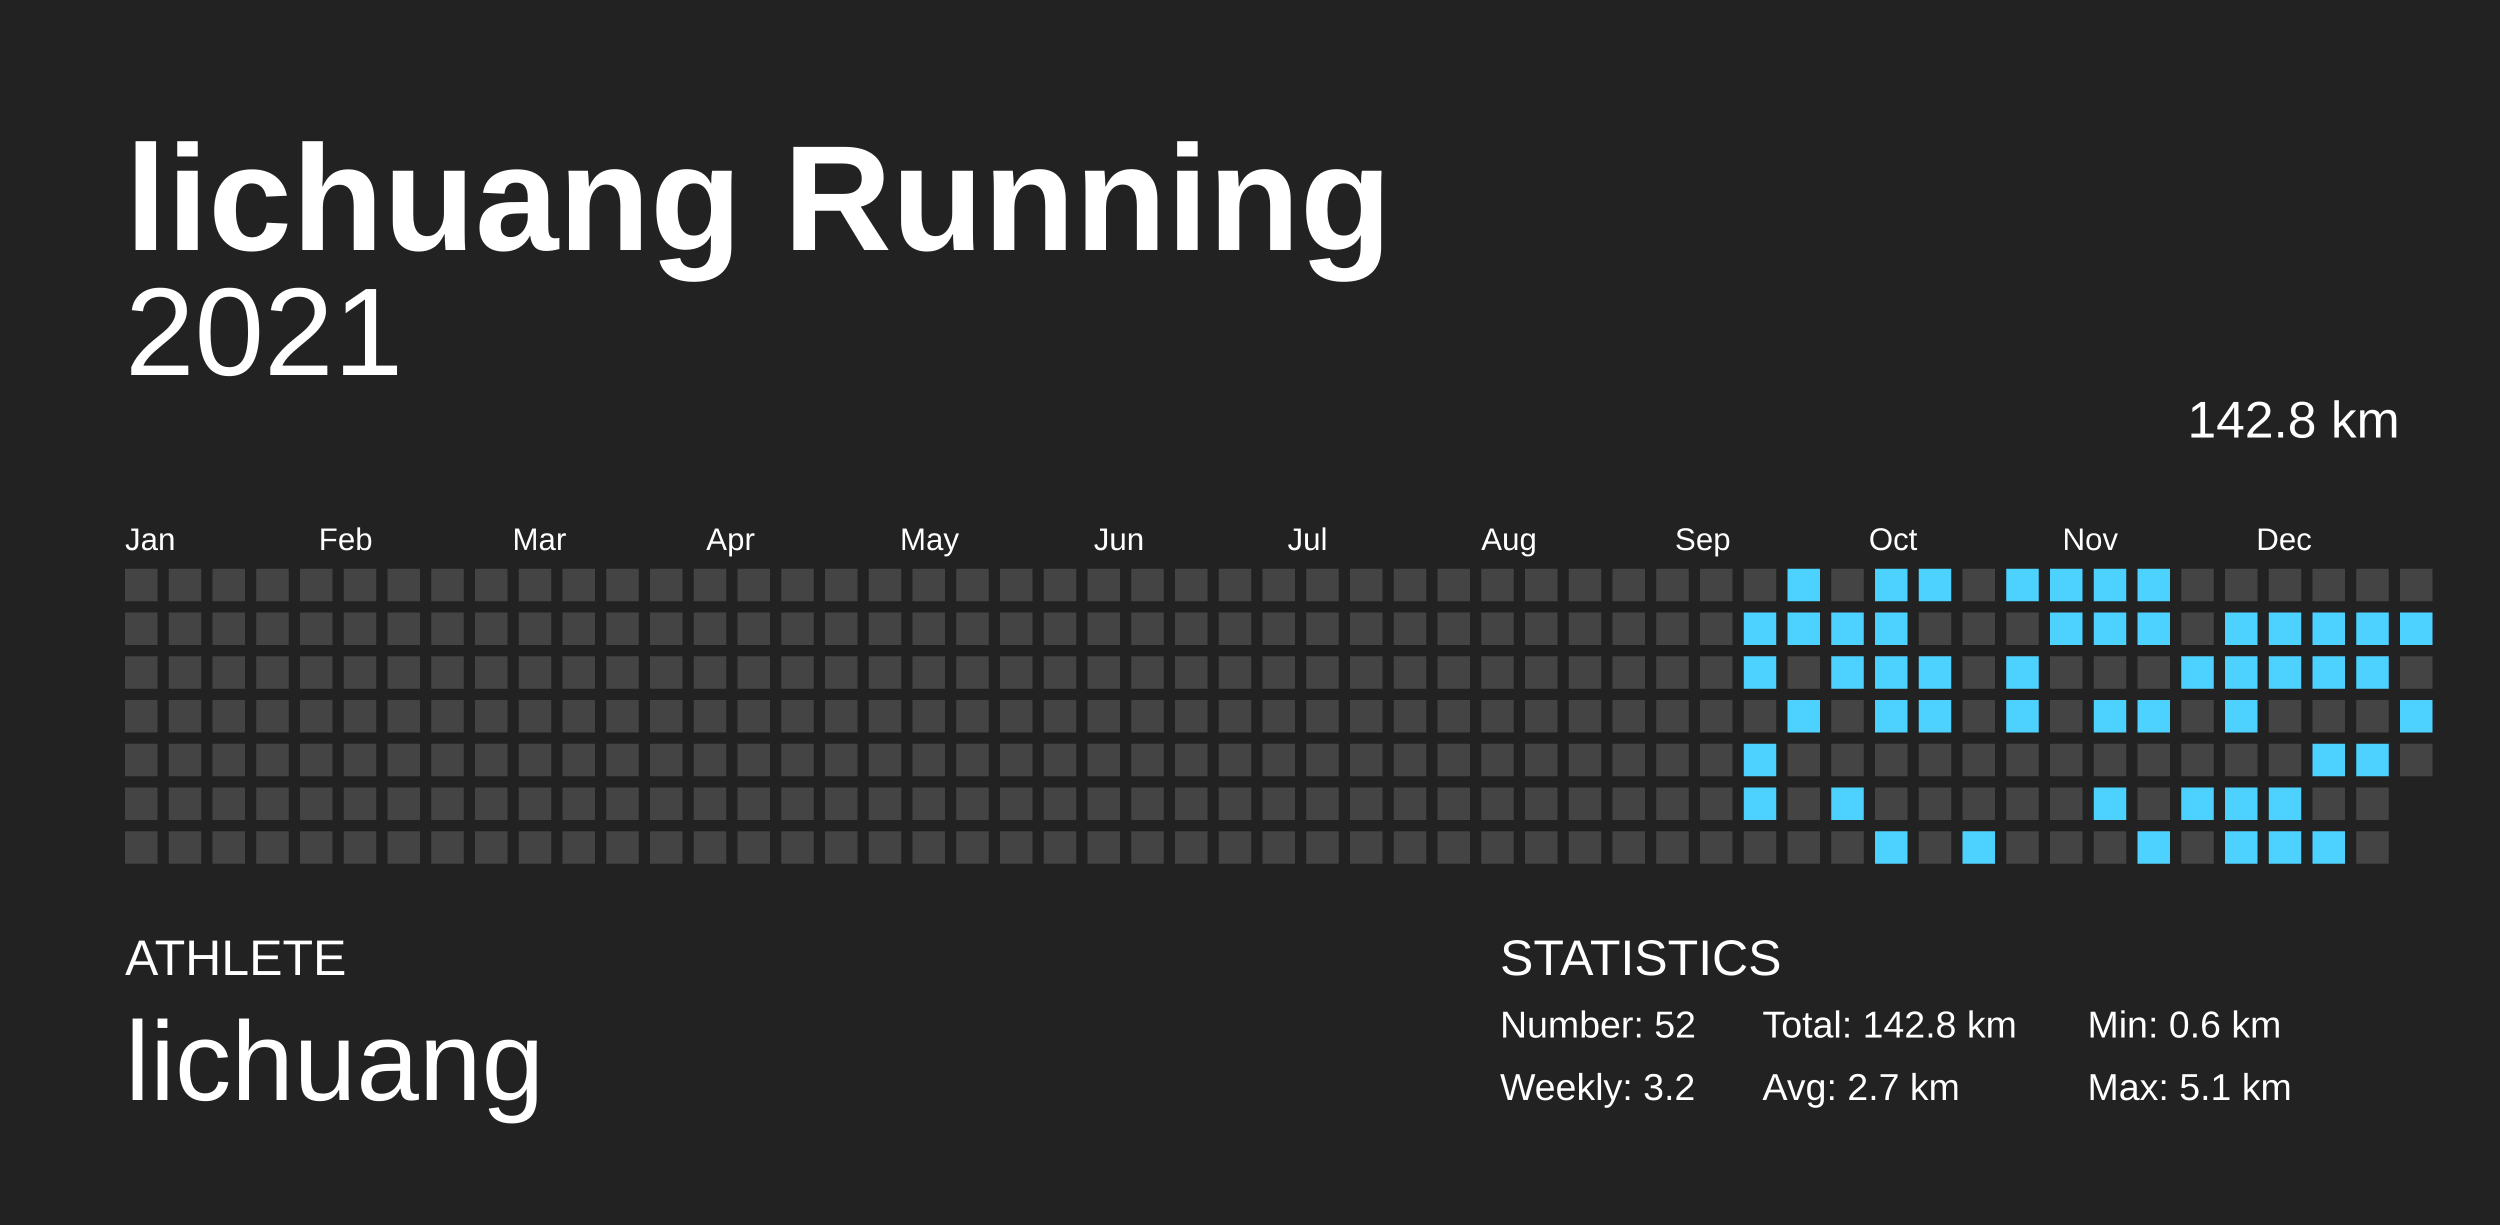
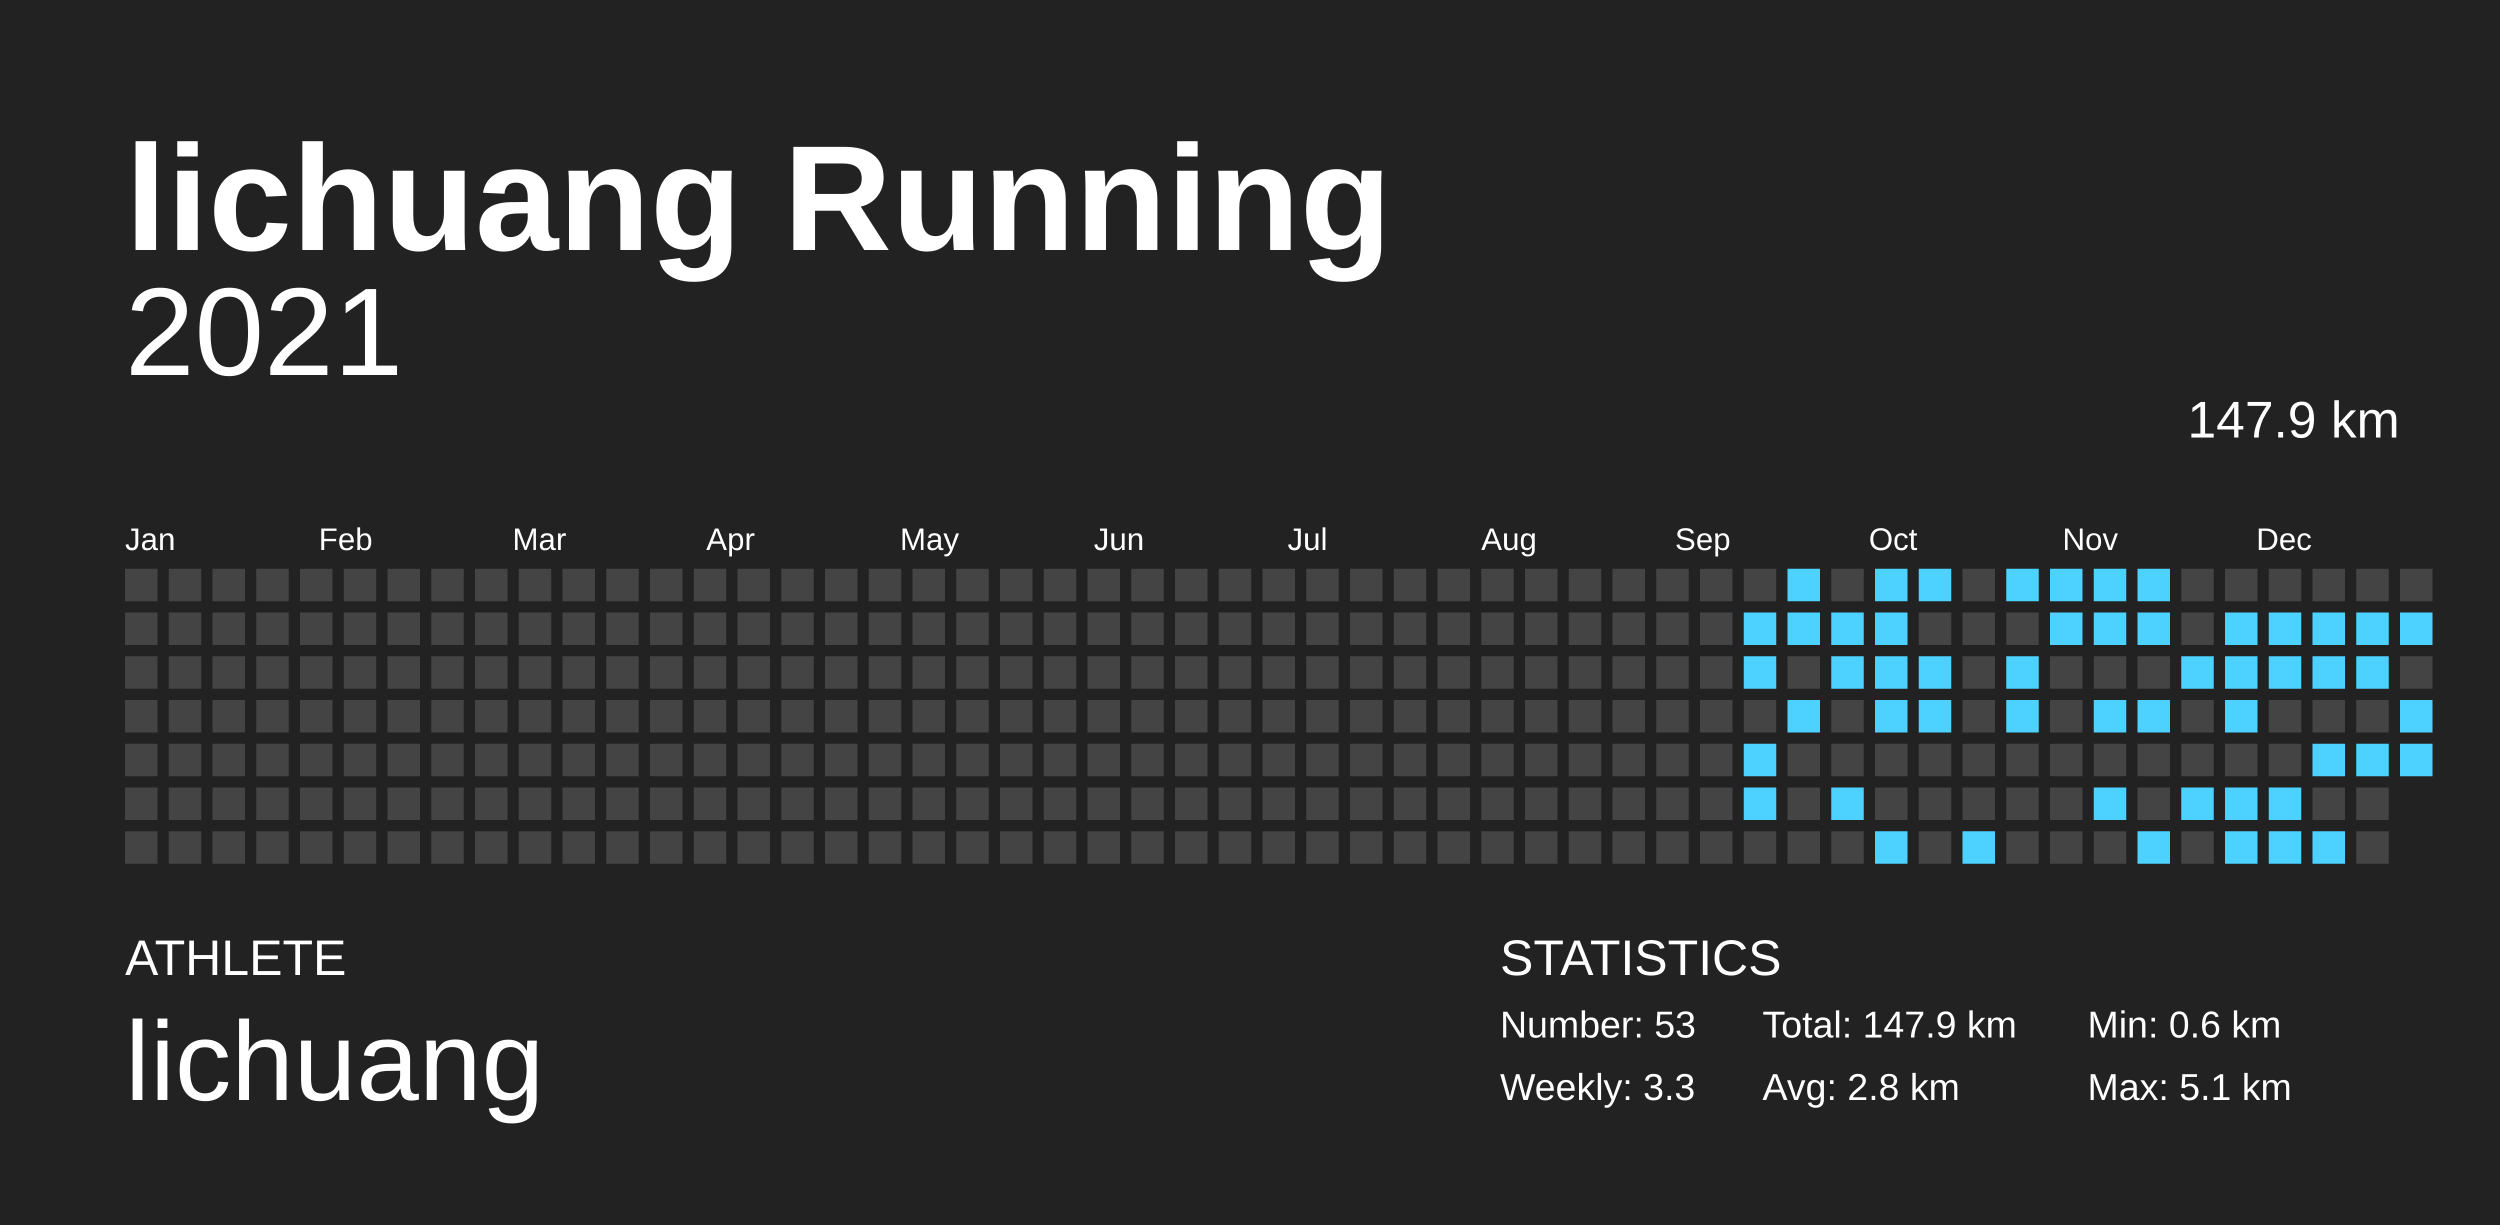
<svg xmlns="http://www.w3.org/2000/svg" baseProfile="full" height="98mm" version="1.1" viewBox="0,0,200,98" width="200mm">
  <defs />
  <rect fill="#222222" height="98" width="200" x="0" y="0" />
  <text fill="#FFFFFF" style="font-size:12px; font-family:Arial; font-weight:bold;" x="10" y="20">lichuang Running</text>
  <text fill="#FFFFFF" style="font-size:4px; font-family:Arial" x="10" y="78">ATHLETE</text>
  <text fill="#FFFFFF" style="font-size:9px; font-family:Arial" x="10" y="88">lichuang</text>
  <text fill="#FFFFFF" style="font-size:4px; font-family:Arial" x="120" y="78">STATISTICS</text>
-   <text fill="#FFFFFF" style="font-size:3px; font-family:Arial" x="120" y="83">Number: 52</text>
-   <text fill="#FFFFFF" style="font-size:3px; font-family:Arial" x="120" y="88">Weekly: 3.2</text>
-   <text fill="#FFFFFF" style="font-size:3px; font-family:Arial" x="141" y="83">Total: 142.8 km</text>
-   <text fill="#FFFFFF" style="font-size:3px; font-family:Arial" x="141" y="88">Avg: 2.7 km</text>
+   <text fill="#FFFFFF" style="font-size:3px; font-family:Arial" x="120" y="83">Number: 53</text>
+   <text fill="#FFFFFF" style="font-size:3px; font-family:Arial" x="120" y="88">Weekly: 3.3</text>
+   <text fill="#FFFFFF" style="font-size:3px; font-family:Arial" x="141" y="83">Total: 147.9 km</text>
+   <text fill="#FFFFFF" style="font-size:3px; font-family:Arial" x="141" y="88">Avg: 2.8 km</text>
  <text fill="#FFFFFF" style="font-size:3px; font-family:Arial" x="167" y="83">Min: 0.6 km</text>
  <text fill="#FFFFFF" style="font-size:3px; font-family:Arial" x="167" y="88">Max: 5.1 km</text>
  <text alignment-baseline="hanging" fill="#FFFFFF" style="font-size:10.0px; font-family:Arial;" x="10" y="30">2021</text>
-   <text alignment-baseline="hanging" fill="#FFFFFF" style="font-size:4.125px; font-family:Arial;" x="175" y="35">142.8 km</text>
+   <text alignment-baseline="hanging" fill="#FFFFFF" style="font-size:4.125px; font-family:Arial;" x="175" y="35">147.9 km</text>
  <text fill="#FFFFFF" style="font-size:2.5px; font-family:Arial" x="10.0" y="44">Jan</text>
  <text fill="#FFFFFF" style="font-size:2.5px; font-family:Arial" x="25.5" y="44">Feb</text>
  <text fill="#FFFFFF" style="font-size:2.5px; font-family:Arial" x="41.0" y="44">Mar</text>
  <text fill="#FFFFFF" style="font-size:2.5px; font-family:Arial" x="56.5" y="44">Apr</text>
  <text fill="#FFFFFF" style="font-size:2.5px; font-family:Arial" x="72.0" y="44">May</text>
  <text fill="#FFFFFF" style="font-size:2.5px; font-family:Arial" x="87.5" y="44">Jun</text>
  <text fill="#FFFFFF" style="font-size:2.5px; font-family:Arial" x="103.0" y="44">Jul</text>
  <text fill="#FFFFFF" style="font-size:2.5px; font-family:Arial" x="118.5" y="44">Aug</text>
  <text fill="#FFFFFF" style="font-size:2.5px; font-family:Arial" x="134.0" y="44">Sep</text>
  <text fill="#FFFFFF" style="font-size:2.5px; font-family:Arial" x="149.5" y="44">Oct</text>
  <text fill="#FFFFFF" style="font-size:2.5px; font-family:Arial" x="165.0" y="44">Nov</text>
  <text fill="#FFFFFF" style="font-size:2.5px; font-family:Arial" x="180.5" y="44">Dec</text>
  <rect fill="#444444" height="2.6" width="2.6" x="10.0" y="45.5" />
  <rect fill="#444444" height="2.6" width="2.6" x="10.0" y="49.0" />
  <rect fill="#444444" height="2.6" width="2.6" x="10.0" y="52.5" />
  <rect fill="#444444" height="2.6" width="2.6" x="10.0" y="56.0" />
  <rect fill="#444444" height="2.6" width="2.6" x="10.0" y="59.5" />
  <rect fill="#444444" height="2.6" width="2.6" x="10.0" y="63.0" />
  <rect fill="#444444" height="2.6" width="2.6" x="10.0" y="66.5" />
  <rect fill="#444444" height="2.6" width="2.6" x="13.5" y="45.5" />
  <rect fill="#444444" height="2.6" width="2.6" x="13.5" y="49.0" />
  <rect fill="#444444" height="2.6" width="2.6" x="13.5" y="52.5" />
  <rect fill="#444444" height="2.6" width="2.6" x="13.5" y="56.0" />
  <rect fill="#444444" height="2.6" width="2.6" x="13.5" y="59.5" />
  <rect fill="#444444" height="2.6" width="2.6" x="13.5" y="63.0" />
  <rect fill="#444444" height="2.6" width="2.6" x="13.5" y="66.5" />
  <rect fill="#444444" height="2.6" width="2.6" x="17.0" y="45.5" />
  <rect fill="#444444" height="2.6" width="2.6" x="17.0" y="49.0" />
  <rect fill="#444444" height="2.6" width="2.6" x="17.0" y="52.5" />
  <rect fill="#444444" height="2.6" width="2.6" x="17.0" y="56.0" />
  <rect fill="#444444" height="2.6" width="2.6" x="17.0" y="59.5" />
  <rect fill="#444444" height="2.6" width="2.6" x="17.0" y="63.0" />
  <rect fill="#444444" height="2.6" width="2.6" x="17.0" y="66.5" />
  <rect fill="#444444" height="2.6" width="2.6" x="20.5" y="45.5" />
  <rect fill="#444444" height="2.6" width="2.6" x="20.5" y="49.0" />
  <rect fill="#444444" height="2.6" width="2.6" x="20.5" y="52.5" />
  <rect fill="#444444" height="2.6" width="2.6" x="20.5" y="56.0" />
  <rect fill="#444444" height="2.6" width="2.6" x="20.5" y="59.5" />
  <rect fill="#444444" height="2.6" width="2.6" x="20.5" y="63.0" />
  <rect fill="#444444" height="2.6" width="2.6" x="20.5" y="66.5" />
  <rect fill="#444444" height="2.6" width="2.6" x="24.0" y="45.5" />
  <rect fill="#444444" height="2.6" width="2.6" x="24.0" y="49.0" />
  <rect fill="#444444" height="2.6" width="2.6" x="24.0" y="52.5" />
  <rect fill="#444444" height="2.6" width="2.6" x="24.0" y="56.0" />
  <rect fill="#444444" height="2.6" width="2.6" x="24.0" y="59.5" />
  <rect fill="#444444" height="2.6" width="2.6" x="24.0" y="63.0" />
  <rect fill="#444444" height="2.6" width="2.6" x="24.0" y="66.5" />
  <rect fill="#444444" height="2.6" width="2.6" x="27.5" y="45.5" />
  <rect fill="#444444" height="2.6" width="2.6" x="27.5" y="49.0" />
  <rect fill="#444444" height="2.6" width="2.6" x="27.5" y="52.5" />
  <rect fill="#444444" height="2.6" width="2.6" x="27.5" y="56.0" />
  <rect fill="#444444" height="2.6" width="2.6" x="27.5" y="59.5" />
  <rect fill="#444444" height="2.6" width="2.6" x="27.5" y="63.0" />
  <rect fill="#444444" height="2.6" width="2.6" x="27.5" y="66.5" />
  <rect fill="#444444" height="2.6" width="2.6" x="31.0" y="45.5" />
  <rect fill="#444444" height="2.6" width="2.6" x="31.0" y="49.0" />
  <rect fill="#444444" height="2.6" width="2.6" x="31.0" y="52.5" />
  <rect fill="#444444" height="2.6" width="2.6" x="31.0" y="56.0" />
  <rect fill="#444444" height="2.6" width="2.6" x="31.0" y="59.5" />
  <rect fill="#444444" height="2.6" width="2.6" x="31.0" y="63.0" />
  <rect fill="#444444" height="2.6" width="2.6" x="31.0" y="66.5" />
  <rect fill="#444444" height="2.6" width="2.6" x="34.5" y="45.5" />
  <rect fill="#444444" height="2.6" width="2.6" x="34.5" y="49.0" />
  <rect fill="#444444" height="2.6" width="2.6" x="34.5" y="52.5" />
  <rect fill="#444444" height="2.6" width="2.6" x="34.5" y="56.0" />
  <rect fill="#444444" height="2.6" width="2.6" x="34.5" y="59.5" />
  <rect fill="#444444" height="2.6" width="2.6" x="34.5" y="63.0" />
  <rect fill="#444444" height="2.6" width="2.6" x="34.5" y="66.5" />
  <rect fill="#444444" height="2.6" width="2.6" x="38.0" y="45.5" />
  <rect fill="#444444" height="2.6" width="2.6" x="38.0" y="49.0" />
  <rect fill="#444444" height="2.6" width="2.6" x="38.0" y="52.5" />
  <rect fill="#444444" height="2.6" width="2.6" x="38.0" y="56.0" />
  <rect fill="#444444" height="2.6" width="2.6" x="38.0" y="59.5" />
  <rect fill="#444444" height="2.6" width="2.6" x="38.0" y="63.0" />
  <rect fill="#444444" height="2.6" width="2.6" x="38.0" y="66.5" />
  <rect fill="#444444" height="2.6" width="2.6" x="41.5" y="45.5" />
  <rect fill="#444444" height="2.6" width="2.6" x="41.5" y="49.0" />
  <rect fill="#444444" height="2.6" width="2.6" x="41.5" y="52.5" />
  <rect fill="#444444" height="2.6" width="2.6" x="41.5" y="56.0" />
  <rect fill="#444444" height="2.6" width="2.6" x="41.5" y="59.5" />
  <rect fill="#444444" height="2.6" width="2.6" x="41.5" y="63.0" />
  <rect fill="#444444" height="2.6" width="2.6" x="41.5" y="66.5" />
  <rect fill="#444444" height="2.6" width="2.6" x="45.0" y="45.5" />
  <rect fill="#444444" height="2.6" width="2.6" x="45.0" y="49.0" />
  <rect fill="#444444" height="2.6" width="2.6" x="45.0" y="52.5" />
  <rect fill="#444444" height="2.6" width="2.6" x="45.0" y="56.0" />
  <rect fill="#444444" height="2.6" width="2.6" x="45.0" y="59.5" />
  <rect fill="#444444" height="2.6" width="2.6" x="45.0" y="63.0" />
  <rect fill="#444444" height="2.6" width="2.6" x="45.0" y="66.5" />
  <rect fill="#444444" height="2.6" width="2.6" x="48.5" y="45.5" />
  <rect fill="#444444" height="2.6" width="2.6" x="48.5" y="49.0" />
  <rect fill="#444444" height="2.6" width="2.6" x="48.5" y="52.5" />
  <rect fill="#444444" height="2.6" width="2.6" x="48.5" y="56.0" />
  <rect fill="#444444" height="2.6" width="2.6" x="48.5" y="59.5" />
  <rect fill="#444444" height="2.6" width="2.6" x="48.5" y="63.0" />
  <rect fill="#444444" height="2.6" width="2.6" x="48.5" y="66.5" />
  <rect fill="#444444" height="2.6" width="2.6" x="52.0" y="45.5" />
  <rect fill="#444444" height="2.6" width="2.6" x="52.0" y="49.0" />
  <rect fill="#444444" height="2.6" width="2.6" x="52.0" y="52.5" />
  <rect fill="#444444" height="2.6" width="2.6" x="52.0" y="56.0" />
  <rect fill="#444444" height="2.6" width="2.6" x="52.0" y="59.5" />
  <rect fill="#444444" height="2.6" width="2.6" x="52.0" y="63.0" />
  <rect fill="#444444" height="2.6" width="2.6" x="52.0" y="66.5" />
  <rect fill="#444444" height="2.6" width="2.6" x="55.5" y="45.5" />
  <rect fill="#444444" height="2.6" width="2.6" x="55.5" y="49.0" />
  <rect fill="#444444" height="2.6" width="2.6" x="55.5" y="52.5" />
  <rect fill="#444444" height="2.6" width="2.6" x="55.5" y="56.0" />
  <rect fill="#444444" height="2.6" width="2.6" x="55.5" y="59.5" />
  <rect fill="#444444" height="2.6" width="2.6" x="55.5" y="63.0" />
  <rect fill="#444444" height="2.6" width="2.6" x="55.5" y="66.5" />
  <rect fill="#444444" height="2.6" width="2.6" x="59.0" y="45.5" />
  <rect fill="#444444" height="2.6" width="2.6" x="59.0" y="49.0" />
  <rect fill="#444444" height="2.6" width="2.6" x="59.0" y="52.5" />
  <rect fill="#444444" height="2.6" width="2.6" x="59.0" y="56.0" />
  <rect fill="#444444" height="2.6" width="2.6" x="59.0" y="59.5" />
  <rect fill="#444444" height="2.6" width="2.6" x="59.0" y="63.0" />
  <rect fill="#444444" height="2.6" width="2.6" x="59.0" y="66.5" />
  <rect fill="#444444" height="2.6" width="2.6" x="62.5" y="45.5" />
  <rect fill="#444444" height="2.6" width="2.6" x="62.5" y="49.0" />
  <rect fill="#444444" height="2.6" width="2.6" x="62.5" y="52.5" />
  <rect fill="#444444" height="2.6" width="2.6" x="62.5" y="56.0" />
  <rect fill="#444444" height="2.6" width="2.6" x="62.5" y="59.5" />
  <rect fill="#444444" height="2.6" width="2.6" x="62.5" y="63.0" />
  <rect fill="#444444" height="2.6" width="2.6" x="62.5" y="66.5" />
  <rect fill="#444444" height="2.6" width="2.6" x="66.0" y="45.5" />
  <rect fill="#444444" height="2.6" width="2.6" x="66.0" y="49.0" />
  <rect fill="#444444" height="2.6" width="2.6" x="66.0" y="52.5" />
  <rect fill="#444444" height="2.6" width="2.6" x="66.0" y="56.0" />
  <rect fill="#444444" height="2.6" width="2.6" x="66.0" y="59.5" />
  <rect fill="#444444" height="2.6" width="2.6" x="66.0" y="63.0" />
  <rect fill="#444444" height="2.6" width="2.6" x="66.0" y="66.5" />
  <rect fill="#444444" height="2.6" width="2.6" x="69.5" y="45.5" />
  <rect fill="#444444" height="2.6" width="2.6" x="69.5" y="49.0" />
  <rect fill="#444444" height="2.6" width="2.6" x="69.5" y="52.5" />
  <rect fill="#444444" height="2.6" width="2.6" x="69.5" y="56.0" />
  <rect fill="#444444" height="2.6" width="2.6" x="69.5" y="59.5" />
  <rect fill="#444444" height="2.6" width="2.6" x="69.5" y="63.0" />
  <rect fill="#444444" height="2.6" width="2.6" x="69.5" y="66.5" />
  <rect fill="#444444" height="2.6" width="2.6" x="73.0" y="45.5" />
  <rect fill="#444444" height="2.6" width="2.6" x="73.0" y="49.0" />
  <rect fill="#444444" height="2.6" width="2.6" x="73.0" y="52.5" />
  <rect fill="#444444" height="2.6" width="2.6" x="73.0" y="56.0" />
  <rect fill="#444444" height="2.6" width="2.6" x="73.0" y="59.5" />
  <rect fill="#444444" height="2.6" width="2.6" x="73.0" y="63.0" />
  <rect fill="#444444" height="2.6" width="2.6" x="73.0" y="66.5" />
  <rect fill="#444444" height="2.6" width="2.6" x="76.5" y="45.5" />
  <rect fill="#444444" height="2.6" width="2.6" x="76.5" y="49.0" />
  <rect fill="#444444" height="2.6" width="2.6" x="76.5" y="52.5" />
  <rect fill="#444444" height="2.6" width="2.6" x="76.5" y="56.0" />
  <rect fill="#444444" height="2.6" width="2.6" x="76.5" y="59.5" />
  <rect fill="#444444" height="2.6" width="2.6" x="76.5" y="63.0" />
  <rect fill="#444444" height="2.6" width="2.6" x="76.5" y="66.5" />
  <rect fill="#444444" height="2.6" width="2.6" x="80.0" y="45.5" />
  <rect fill="#444444" height="2.6" width="2.6" x="80.0" y="49.0" />
  <rect fill="#444444" height="2.6" width="2.6" x="80.0" y="52.5" />
  <rect fill="#444444" height="2.6" width="2.6" x="80.0" y="56.0" />
  <rect fill="#444444" height="2.6" width="2.6" x="80.0" y="59.5" />
  <rect fill="#444444" height="2.6" width="2.6" x="80.0" y="63.0" />
  <rect fill="#444444" height="2.6" width="2.6" x="80.0" y="66.5" />
  <rect fill="#444444" height="2.6" width="2.6" x="83.5" y="45.5" />
  <rect fill="#444444" height="2.6" width="2.6" x="83.5" y="49.0" />
  <rect fill="#444444" height="2.6" width="2.6" x="83.5" y="52.5" />
  <rect fill="#444444" height="2.6" width="2.6" x="83.5" y="56.0" />
  <rect fill="#444444" height="2.6" width="2.6" x="83.5" y="59.5" />
  <rect fill="#444444" height="2.6" width="2.6" x="83.5" y="63.0" />
  <rect fill="#444444" height="2.6" width="2.6" x="83.5" y="66.5" />
  <rect fill="#444444" height="2.6" width="2.6" x="87.0" y="45.5" />
  <rect fill="#444444" height="2.6" width="2.6" x="87.0" y="49.0" />
  <rect fill="#444444" height="2.6" width="2.6" x="87.0" y="52.5" />
  <rect fill="#444444" height="2.6" width="2.6" x="87.0" y="56.0" />
  <rect fill="#444444" height="2.6" width="2.6" x="87.0" y="59.5" />
  <rect fill="#444444" height="2.6" width="2.6" x="87.0" y="63.0" />
  <rect fill="#444444" height="2.6" width="2.6" x="87.0" y="66.5" />
  <rect fill="#444444" height="2.6" width="2.6" x="90.5" y="45.5" />
  <rect fill="#444444" height="2.6" width="2.6" x="90.5" y="49.0" />
  <rect fill="#444444" height="2.6" width="2.6" x="90.5" y="52.5" />
  <rect fill="#444444" height="2.6" width="2.6" x="90.5" y="56.0" />
  <rect fill="#444444" height="2.6" width="2.6" x="90.5" y="59.5" />
  <rect fill="#444444" height="2.6" width="2.6" x="90.5" y="63.0" />
  <rect fill="#444444" height="2.6" width="2.6" x="90.5" y="66.5" />
  <rect fill="#444444" height="2.6" width="2.6" x="94.0" y="45.5" />
  <rect fill="#444444" height="2.6" width="2.6" x="94.0" y="49.0" />
  <rect fill="#444444" height="2.6" width="2.6" x="94.0" y="52.5" />
  <rect fill="#444444" height="2.6" width="2.6" x="94.0" y="56.0" />
  <rect fill="#444444" height="2.6" width="2.6" x="94.0" y="59.5" />
  <rect fill="#444444" height="2.6" width="2.6" x="94.0" y="63.0" />
  <rect fill="#444444" height="2.6" width="2.6" x="94.0" y="66.5" />
  <rect fill="#444444" height="2.6" width="2.6" x="97.5" y="45.5" />
  <rect fill="#444444" height="2.6" width="2.6" x="97.5" y="49.0" />
  <rect fill="#444444" height="2.6" width="2.6" x="97.5" y="52.5" />
  <rect fill="#444444" height="2.6" width="2.6" x="97.5" y="56.0" />
  <rect fill="#444444" height="2.6" width="2.6" x="97.5" y="59.5" />
  <rect fill="#444444" height="2.6" width="2.6" x="97.5" y="63.0" />
  <rect fill="#444444" height="2.6" width="2.6" x="97.5" y="66.5" />
  <rect fill="#444444" height="2.6" width="2.6" x="101.0" y="45.5" />
  <rect fill="#444444" height="2.6" width="2.6" x="101.0" y="49.0" />
  <rect fill="#444444" height="2.6" width="2.6" x="101.0" y="52.5" />
  <rect fill="#444444" height="2.6" width="2.6" x="101.0" y="56.0" />
  <rect fill="#444444" height="2.6" width="2.6" x="101.0" y="59.5" />
  <rect fill="#444444" height="2.6" width="2.6" x="101.0" y="63.0" />
  <rect fill="#444444" height="2.6" width="2.6" x="101.0" y="66.5" />
  <rect fill="#444444" height="2.6" width="2.6" x="104.5" y="45.5" />
  <rect fill="#444444" height="2.6" width="2.6" x="104.5" y="49.0" />
  <rect fill="#444444" height="2.6" width="2.6" x="104.5" y="52.5" />
  <rect fill="#444444" height="2.6" width="2.6" x="104.5" y="56.0" />
  <rect fill="#444444" height="2.6" width="2.6" x="104.5" y="59.5" />
  <rect fill="#444444" height="2.6" width="2.6" x="104.5" y="63.0" />
  <rect fill="#444444" height="2.6" width="2.6" x="104.5" y="66.5" />
  <rect fill="#444444" height="2.6" width="2.6" x="108.0" y="45.5" />
  <rect fill="#444444" height="2.6" width="2.6" x="108.0" y="49.0" />
  <rect fill="#444444" height="2.6" width="2.6" x="108.0" y="52.5" />
  <rect fill="#444444" height="2.6" width="2.6" x="108.0" y="56.0" />
  <rect fill="#444444" height="2.6" width="2.6" x="108.0" y="59.5" />
  <rect fill="#444444" height="2.6" width="2.6" x="108.0" y="63.0" />
  <rect fill="#444444" height="2.6" width="2.6" x="108.0" y="66.5" />
  <rect fill="#444444" height="2.6" width="2.6" x="111.5" y="45.5" />
  <rect fill="#444444" height="2.6" width="2.6" x="111.5" y="49.0" />
  <rect fill="#444444" height="2.6" width="2.6" x="111.5" y="52.5" />
  <rect fill="#444444" height="2.6" width="2.6" x="111.5" y="56.0" />
  <rect fill="#444444" height="2.6" width="2.6" x="111.5" y="59.5" />
  <rect fill="#444444" height="2.6" width="2.6" x="111.5" y="63.0" />
  <rect fill="#444444" height="2.6" width="2.6" x="111.5" y="66.5" />
  <rect fill="#444444" height="2.6" width="2.6" x="115.0" y="45.5" />
  <rect fill="#444444" height="2.6" width="2.6" x="115.0" y="49.0" />
  <rect fill="#444444" height="2.6" width="2.6" x="115.0" y="52.5" />
  <rect fill="#444444" height="2.6" width="2.6" x="115.0" y="56.0" />
  <rect fill="#444444" height="2.6" width="2.6" x="115.0" y="59.5" />
  <rect fill="#444444" height="2.6" width="2.6" x="115.0" y="63.0" />
  <rect fill="#444444" height="2.6" width="2.6" x="115.0" y="66.5" />
  <rect fill="#444444" height="2.6" width="2.6" x="118.5" y="45.5" />
  <rect fill="#444444" height="2.6" width="2.6" x="118.5" y="49.0" />
  <rect fill="#444444" height="2.6" width="2.6" x="118.5" y="52.5" />
  <rect fill="#444444" height="2.6" width="2.6" x="118.5" y="56.0" />
  <rect fill="#444444" height="2.6" width="2.6" x="118.5" y="59.5" />
  <rect fill="#444444" height="2.6" width="2.6" x="118.5" y="63.0" />
  <rect fill="#444444" height="2.6" width="2.6" x="118.5" y="66.5" />
  <rect fill="#444444" height="2.6" width="2.6" x="122.0" y="45.5" />
  <rect fill="#444444" height="2.6" width="2.6" x="122.0" y="49.0" />
  <rect fill="#444444" height="2.6" width="2.6" x="122.0" y="52.5" />
  <rect fill="#444444" height="2.6" width="2.6" x="122.0" y="56.0" />
  <rect fill="#444444" height="2.6" width="2.6" x="122.0" y="59.5" />
  <rect fill="#444444" height="2.6" width="2.6" x="122.0" y="63.0" />
  <rect fill="#444444" height="2.6" width="2.6" x="122.0" y="66.5" />
  <rect fill="#444444" height="2.6" width="2.6" x="125.5" y="45.5" />
  <rect fill="#444444" height="2.6" width="2.6" x="125.5" y="49.0" />
  <rect fill="#444444" height="2.6" width="2.6" x="125.5" y="52.5" />
  <rect fill="#444444" height="2.6" width="2.6" x="125.5" y="56.0" />
  <rect fill="#444444" height="2.6" width="2.6" x="125.5" y="59.5" />
  <rect fill="#444444" height="2.6" width="2.6" x="125.5" y="63.0" />
  <rect fill="#444444" height="2.6" width="2.6" x="125.5" y="66.5" />
  <rect fill="#444444" height="2.6" width="2.6" x="129.0" y="45.5" />
  <rect fill="#444444" height="2.6" width="2.6" x="129.0" y="49.0" />
  <rect fill="#444444" height="2.6" width="2.6" x="129.0" y="52.5" />
  <rect fill="#444444" height="2.6" width="2.6" x="129.0" y="56.0" />
  <rect fill="#444444" height="2.6" width="2.6" x="129.0" y="59.5" />
  <rect fill="#444444" height="2.6" width="2.6" x="129.0" y="63.0" />
  <rect fill="#444444" height="2.6" width="2.6" x="129.0" y="66.5" />
  <rect fill="#444444" height="2.6" width="2.6" x="132.5" y="45.5" />
  <rect fill="#444444" height="2.6" width="2.6" x="132.5" y="49.0" />
  <rect fill="#444444" height="2.6" width="2.6" x="132.5" y="52.5" />
  <rect fill="#444444" height="2.6" width="2.6" x="132.5" y="56.0" />
  <rect fill="#444444" height="2.6" width="2.6" x="132.5" y="59.5" />
  <rect fill="#444444" height="2.6" width="2.6" x="132.5" y="63.0" />
  <rect fill="#444444" height="2.6" width="2.6" x="132.5" y="66.5" />
  <rect fill="#444444" height="2.6" width="2.6" x="136.0" y="45.5" />
  <rect fill="#444444" height="2.6" width="2.6" x="136.0" y="49.0" />
  <rect fill="#444444" height="2.6" width="2.6" x="136.0" y="52.5" />
  <rect fill="#444444" height="2.6" width="2.6" x="136.0" y="56.0" />
  <rect fill="#444444" height="2.6" width="2.6" x="136.0" y="59.5" />
  <rect fill="#444444" height="2.6" width="2.6" x="136.0" y="63.0" />
  <rect fill="#444444" height="2.6" width="2.6" x="136.0" y="66.5" />
  <rect fill="#444444" height="2.6" width="2.6" x="139.5" y="45.5" />
  <rect fill="#4dd2ff" height="2.6" width="2.6" x="139.5" y="49.0" />
  <rect fill="#4dd2ff" height="2.6" width="2.6" x="139.5" y="52.5" />
  <rect fill="#444444" height="2.6" width="2.6" x="139.5" y="56.0" />
  <rect fill="#4dd2ff" height="2.6" width="2.6" x="139.5" y="59.5" />
  <rect fill="#4dd2ff" height="2.6" width="2.6" x="139.5" y="63.0" />
  <rect fill="#444444" height="2.6" width="2.6" x="139.5" y="66.5" />
  <rect fill="#4dd2ff" height="2.6" width="2.6" x="143.0" y="45.5" />
  <rect fill="#4dd2ff" height="2.6" width="2.6" x="143.0" y="49.0" />
  <rect fill="#444444" height="2.6" width="2.6" x="143.0" y="52.5" />
  <rect fill="#4dd2ff" height="2.6" width="2.6" x="143.0" y="56.0" />
  <rect fill="#444444" height="2.6" width="2.6" x="143.0" y="59.5" />
  <rect fill="#444444" height="2.6" width="2.6" x="143.0" y="63.0" />
  <rect fill="#444444" height="2.6" width="2.6" x="143.0" y="66.5" />
  <rect fill="#444444" height="2.6" width="2.6" x="146.5" y="45.5" />
  <rect fill="#4dd2ff" height="2.6" width="2.6" x="146.5" y="49.0" />
  <rect fill="#4dd2ff" height="2.6" width="2.6" x="146.5" y="52.5" />
  <rect fill="#444444" height="2.6" width="2.6" x="146.5" y="56.0" />
  <rect fill="#444444" height="2.6" width="2.6" x="146.5" y="59.5" />
  <rect fill="#4dd2ff" height="2.6" width="2.6" x="146.5" y="63.0" />
  <rect fill="#444444" height="2.6" width="2.6" x="146.5" y="66.5" />
  <rect fill="#4dd2ff" height="2.6" width="2.6" x="150.0" y="45.5" />
  <rect fill="#4dd2ff" height="2.6" width="2.6" x="150.0" y="49.0" />
  <rect fill="#4dd2ff" height="2.6" width="2.6" x="150.0" y="52.5" />
  <rect fill="#4dd2ff" height="2.6" width="2.6" x="150.0" y="56.0" />
  <rect fill="#444444" height="2.6" width="2.6" x="150.0" y="59.5" />
  <rect fill="#444444" height="2.6" width="2.6" x="150.0" y="63.0" />
  <rect fill="#4dd2ff" height="2.6" width="2.6" x="150.0" y="66.5" />
  <rect fill="#4dd2ff" height="2.6" width="2.6" x="153.5" y="45.5" />
  <rect fill="#444444" height="2.6" width="2.6" x="153.5" y="49.0" />
  <rect fill="#4dd2ff" height="2.6" width="2.6" x="153.5" y="52.5" />
  <rect fill="#4dd2ff" height="2.6" width="2.6" x="153.5" y="56.0" />
  <rect fill="#444444" height="2.6" width="2.6" x="153.5" y="59.5" />
  <rect fill="#444444" height="2.6" width="2.6" x="153.5" y="63.0" />
  <rect fill="#444444" height="2.6" width="2.6" x="153.5" y="66.5" />
  <rect fill="#444444" height="2.6" width="2.6" x="157.0" y="45.5" />
  <rect fill="#444444" height="2.6" width="2.6" x="157.0" y="49.0" />
  <rect fill="#444444" height="2.6" width="2.6" x="157.0" y="52.5" />
  <rect fill="#444444" height="2.6" width="2.6" x="157.0" y="56.0" />
  <rect fill="#444444" height="2.6" width="2.6" x="157.0" y="59.5" />
  <rect fill="#444444" height="2.6" width="2.6" x="157.0" y="63.0" />
  <rect fill="#4dd2ff" height="2.6" width="2.6" x="157.0" y="66.5" />
  <rect fill="#4dd2ff" height="2.6" width="2.6" x="160.5" y="45.5" />
  <rect fill="#444444" height="2.6" width="2.6" x="160.5" y="49.0" />
  <rect fill="#4dd2ff" height="2.6" width="2.6" x="160.5" y="52.5" />
  <rect fill="#4dd2ff" height="2.6" width="2.6" x="160.5" y="56.0" />
  <rect fill="#444444" height="2.6" width="2.6" x="160.5" y="59.5" />
  <rect fill="#444444" height="2.6" width="2.6" x="160.5" y="63.0" />
  <rect fill="#444444" height="2.6" width="2.6" x="160.5" y="66.5" />
  <rect fill="#4dd2ff" height="2.6" width="2.6" x="164.0" y="45.5" />
  <rect fill="#4dd2ff" height="2.6" width="2.6" x="164.0" y="49.0" />
  <rect fill="#444444" height="2.6" width="2.6" x="164.0" y="52.5" />
  <rect fill="#444444" height="2.6" width="2.6" x="164.0" y="56.0" />
  <rect fill="#444444" height="2.6" width="2.6" x="164.0" y="59.5" />
  <rect fill="#444444" height="2.6" width="2.6" x="164.0" y="63.0" />
  <rect fill="#444444" height="2.6" width="2.6" x="164.0" y="66.5" />
  <rect fill="#4dd2ff" height="2.6" width="2.6" x="167.5" y="45.5" />
  <rect fill="#4dd2ff" height="2.6" width="2.6" x="167.5" y="49.0" />
  <rect fill="#444444" height="2.6" width="2.6" x="167.5" y="52.5" />
  <rect fill="#4dd2ff" height="2.6" width="2.6" x="167.5" y="56.0" />
  <rect fill="#444444" height="2.6" width="2.6" x="167.5" y="59.5" />
  <rect fill="#4dd2ff" height="2.6" width="2.6" x="167.5" y="63.0" />
  <rect fill="#444444" height="2.6" width="2.6" x="167.5" y="66.5" />
  <rect fill="#4dd2ff" height="2.6" width="2.6" x="171.0" y="45.5" />
  <rect fill="#4dd2ff" height="2.6" width="2.6" x="171.0" y="49.0" />
  <rect fill="#444444" height="2.6" width="2.6" x="171.0" y="52.5" />
  <rect fill="#4dd2ff" height="2.6" width="2.6" x="171.0" y="56.0" />
  <rect fill="#444444" height="2.6" width="2.6" x="171.0" y="59.5" />
  <rect fill="#444444" height="2.6" width="2.6" x="171.0" y="63.0" />
  <rect fill="#4dd2ff" height="2.6" width="2.6" x="171.0" y="66.5" />
  <rect fill="#444444" height="2.6" width="2.6" x="174.5" y="45.5" />
  <rect fill="#444444" height="2.6" width="2.6" x="174.5" y="49.0" />
  <rect fill="#4dd2ff" height="2.6" width="2.6" x="174.5" y="52.5" />
  <rect fill="#444444" height="2.6" width="2.6" x="174.5" y="56.0" />
  <rect fill="#444444" height="2.6" width="2.6" x="174.5" y="59.5" />
  <rect fill="#4dd2ff" height="2.6" width="2.6" x="174.5" y="63.0" />
  <rect fill="#444444" height="2.6" width="2.6" x="174.5" y="66.5" />
  <rect fill="#444444" height="2.6" width="2.6" x="178.0" y="45.5" />
  <rect fill="#4dd2ff" height="2.6" width="2.6" x="178.0" y="49.0" />
  <rect fill="#4dd2ff" height="2.6" width="2.6" x="178.0" y="52.5" />
  <rect fill="#4dd2ff" height="2.6" width="2.6" x="178.0" y="56.0" />
  <rect fill="#444444" height="2.6" width="2.6" x="178.0" y="59.5" />
  <rect fill="#4dd2ff" height="2.6" width="2.6" x="178.0" y="63.0" />
  <rect fill="#4dd2ff" height="2.6" width="2.6" x="178.0" y="66.5" />
  <rect fill="#444444" height="2.6" width="2.6" x="181.5" y="45.5" />
  <rect fill="#4dd2ff" height="2.6" width="2.6" x="181.5" y="49.0" />
  <rect fill="#4dd2ff" height="2.6" width="2.6" x="181.5" y="52.5" />
  <rect fill="#444444" height="2.6" width="2.6" x="181.5" y="56.0" />
  <rect fill="#444444" height="2.6" width="2.6" x="181.5" y="59.5" />
  <rect fill="#4dd2ff" height="2.6" width="2.6" x="181.5" y="63.0" />
  <rect fill="#4dd2ff" height="2.6" width="2.6" x="181.5" y="66.5" />
  <rect fill="#444444" height="2.6" width="2.6" x="185.0" y="45.5" />
  <rect fill="#4dd2ff" height="2.6" width="2.6" x="185.0" y="49.0" />
  <rect fill="#4dd2ff" height="2.6" width="2.6" x="185.0" y="52.5" />
  <rect fill="#444444" height="2.6" width="2.6" x="185.0" y="56.0" />
  <rect fill="#4dd2ff" height="2.6" width="2.6" x="185.0" y="59.5" />
  <rect fill="#444444" height="2.6" width="2.6" x="185.0" y="63.0" />
  <rect fill="#4dd2ff" height="2.6" width="2.6" x="185.0" y="66.5" />
  <rect fill="#444444" height="2.6" width="2.6" x="188.5" y="45.5" />
  <rect fill="#4dd2ff" height="2.6" width="2.6" x="188.5" y="49.0" />
  <rect fill="#4dd2ff" height="2.6" width="2.6" x="188.5" y="52.5" />
  <rect fill="#444444" height="2.6" width="2.6" x="188.5" y="56.0" />
  <rect fill="#4dd2ff" height="2.6" width="2.6" x="188.5" y="59.5" />
  <rect fill="#444444" height="2.6" width="2.6" x="188.5" y="63.0" />
  <rect fill="#444444" height="2.6" width="2.6" x="188.5" y="66.5" />
  <rect fill="#444444" height="2.6" width="2.6" x="192.0" y="45.5" />
  <rect fill="#4dd2ff" height="2.6" width="2.6" x="192.0" y="49.0" />
  <rect fill="#444444" height="2.6" width="2.6" x="192.0" y="52.5" />
  <rect fill="#4dd2ff" height="2.6" width="2.6" x="192.0" y="56.0" />
-   <rect fill="#444444" height="2.6" width="2.6" x="192.0" y="59.5" />
+   <rect fill="#4dd2ff" height="2.6" width="2.6" x="192.0" y="59.5" />
</svg>
